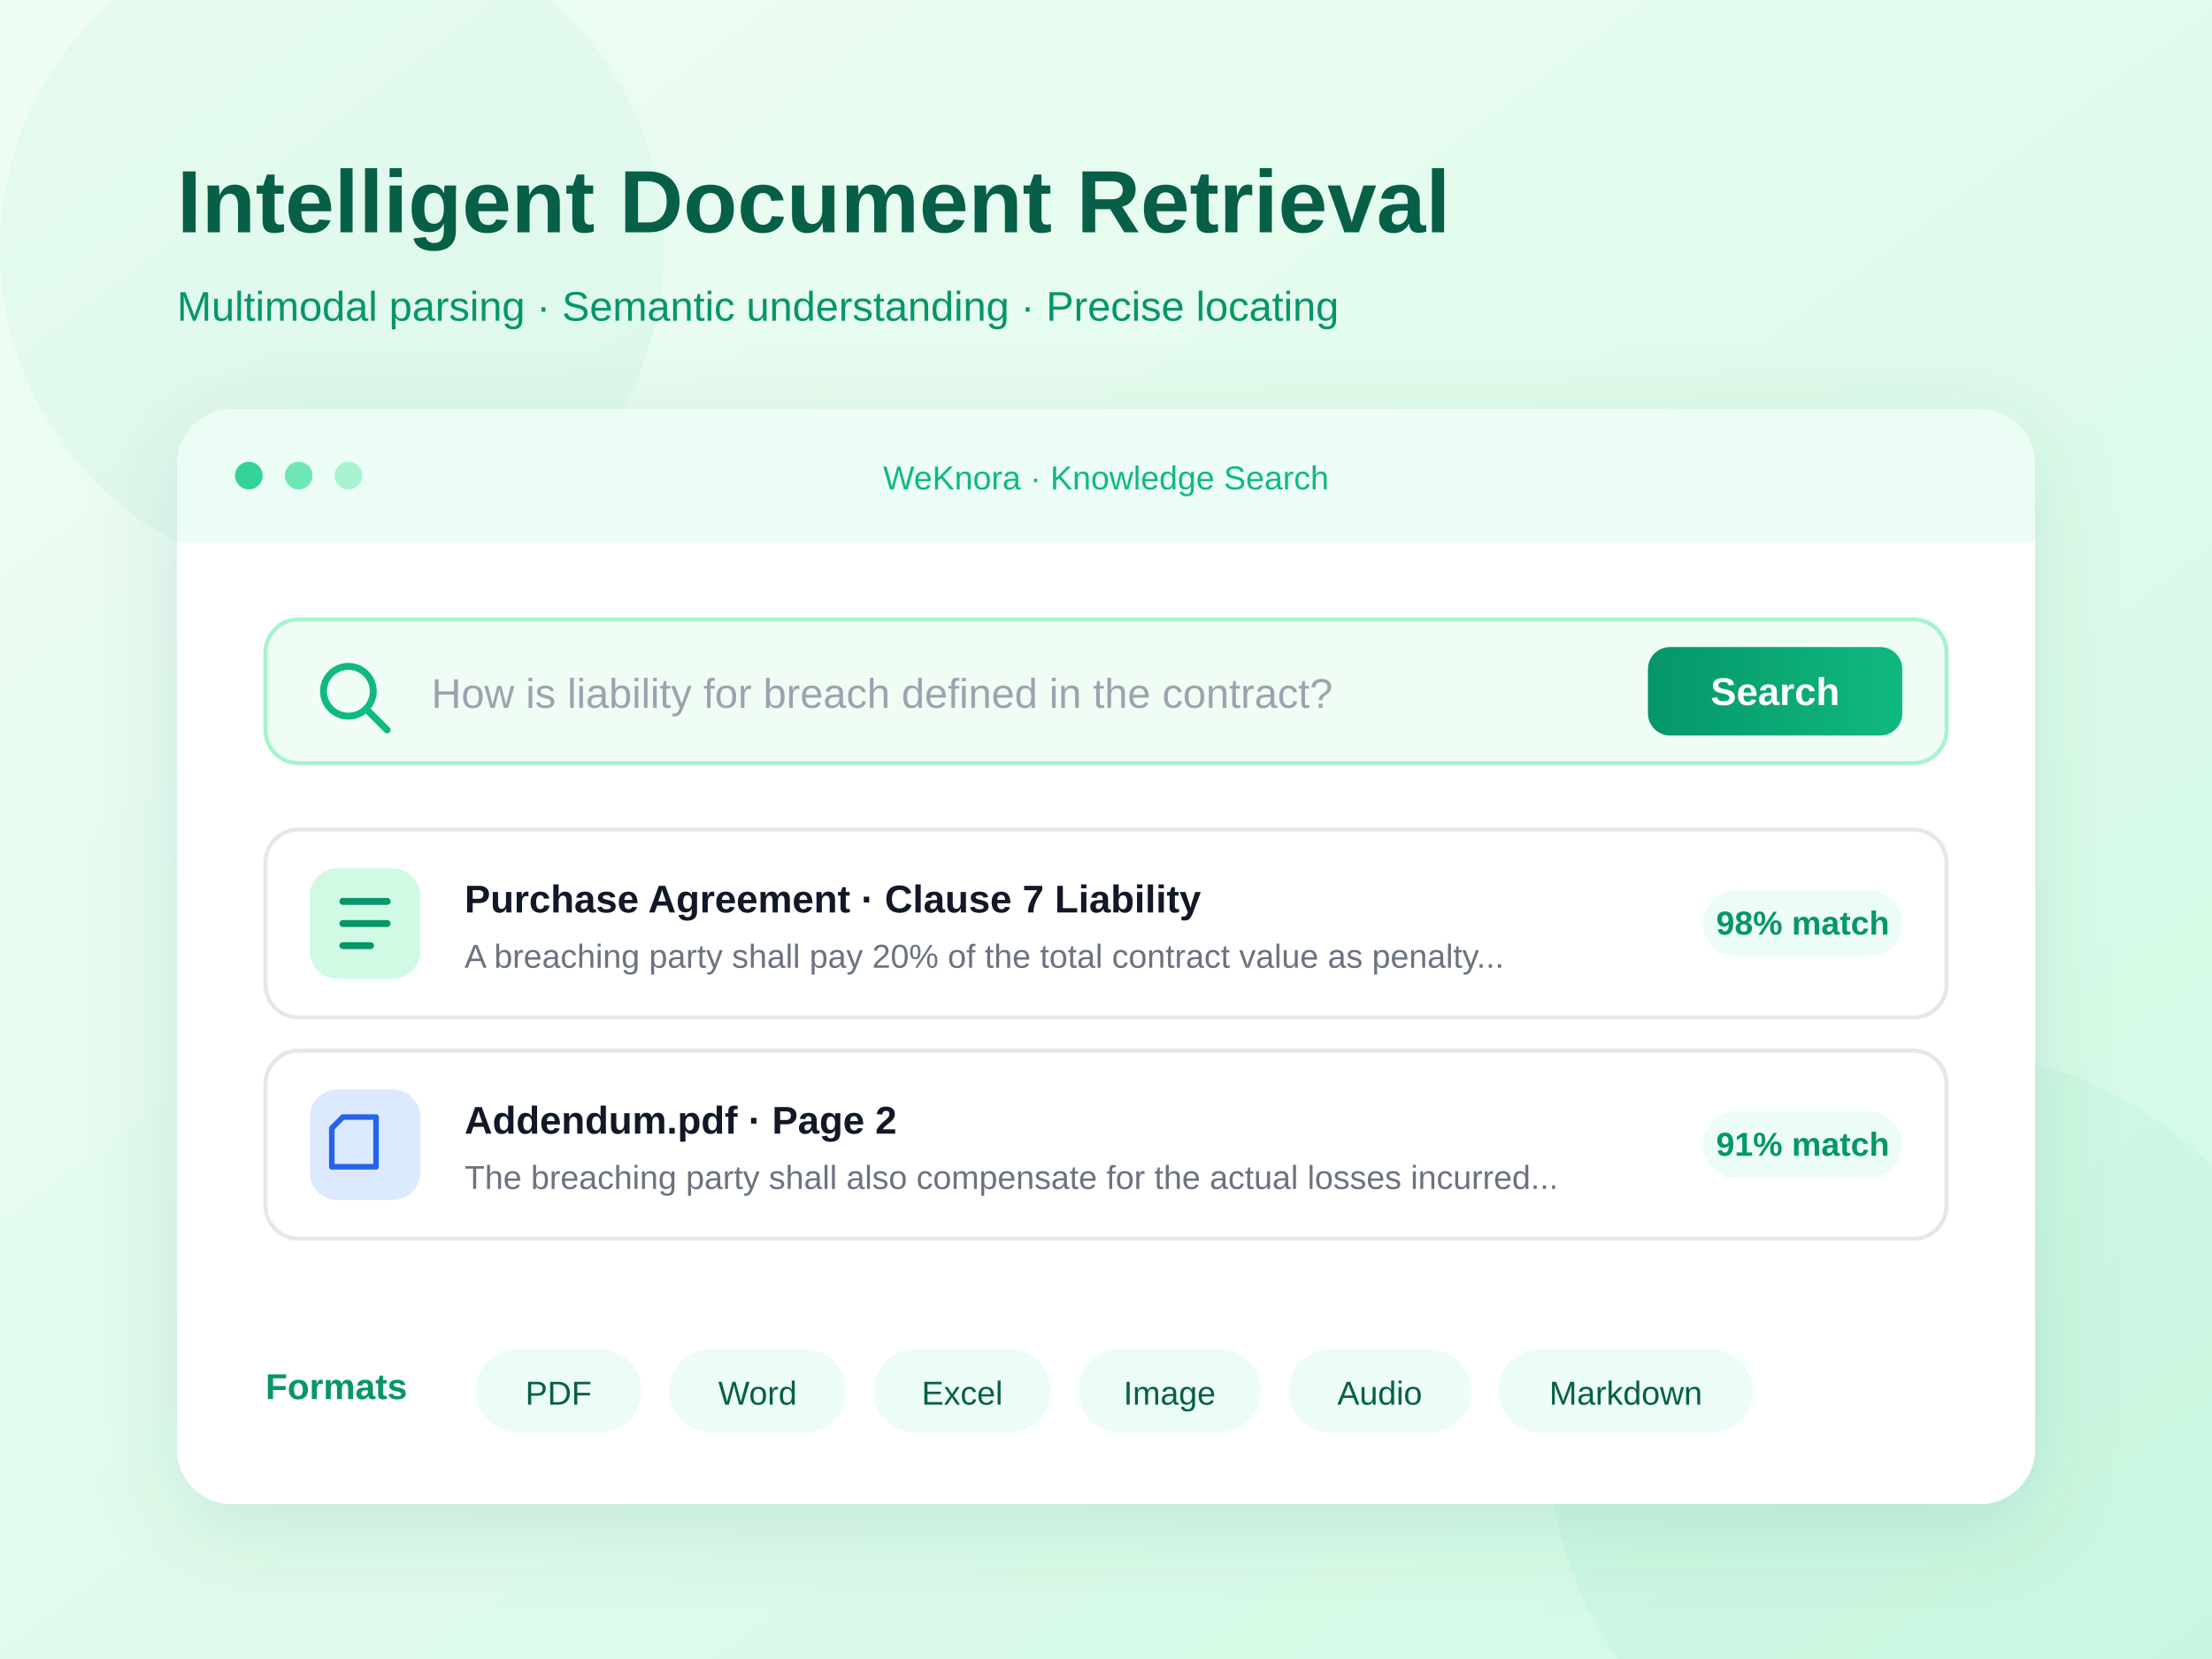
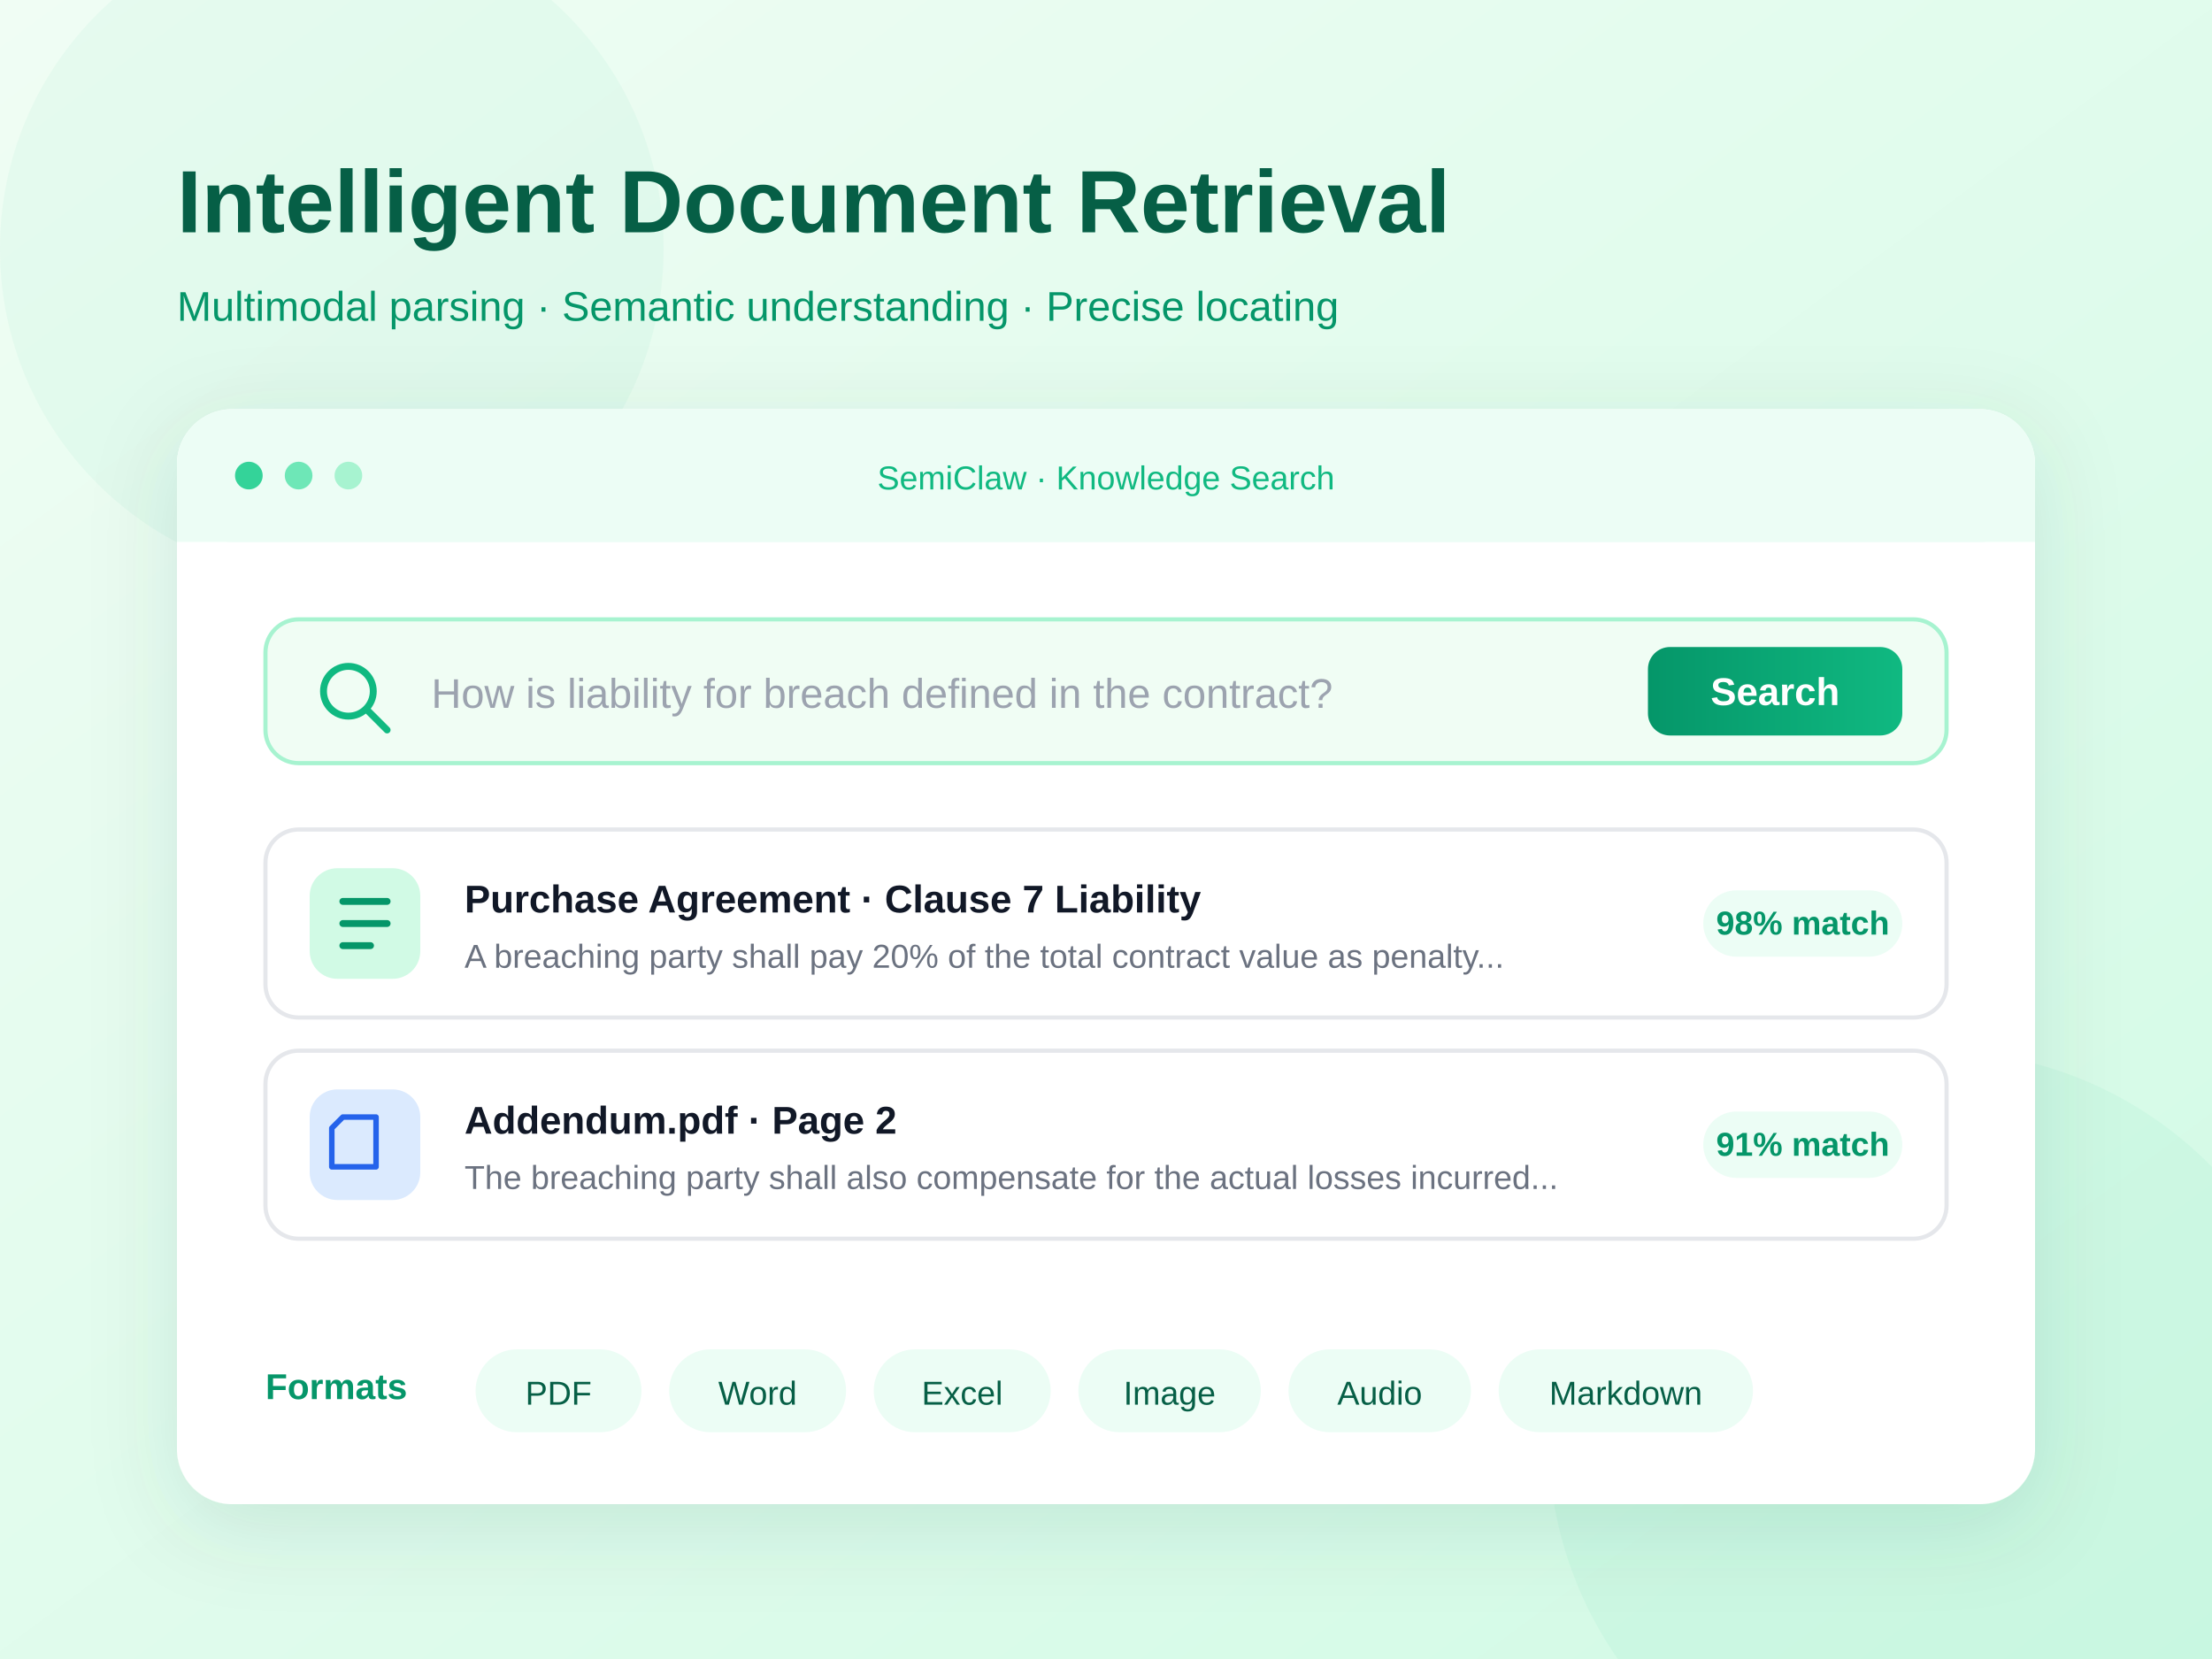
<svg xmlns="http://www.w3.org/2000/svg" viewBox="0 0 800 600">
  <defs>
    <linearGradient id="bg1" x1="0%" y1="0%" x2="100%" y2="100%">
      <stop offset="0%" stop-color="#F0FDF4" />
      <stop offset="100%" stop-color="#D1FAE5" />
    </linearGradient>
    <linearGradient id="brand1" x1="0%" y1="0%" x2="100%" y2="0%">
      <stop offset="0%" stop-color="#059669" />
      <stop offset="100%" stop-color="#10B981" />
    </linearGradient>
    <filter id="soft1" x="-20%" y="-20%" width="140%" height="140%">
      <feDropShadow dx="0" dy="8" stdDeviation="16" flood-color="#065F46" flood-opacity="0.12" />
    </filter>
  </defs>
  <rect width="800" height="600" fill="url(#bg1)" />
  <circle cx="120" cy="90" r="120" fill="#10B981" opacity="0.05" />
  <circle cx="700" cy="520" r="140" fill="#34D399" opacity="0.06" />
  <text x="64" y="84" font-family="Arial, sans-serif" font-size="32" font-weight="700" fill="#065F46">Intelligent Document Retrieval</text>
  <text x="64" y="116" font-family="Arial, sans-serif" font-size="15" fill="#059669">Multimodal parsing · Semantic understanding · Precise locating</text>
  <g filter="url(#soft1)">
    <rect x="64" y="148" width="672" height="396" rx="20" fill="#FFFFFF" />
  </g>
  <rect x="64" y="148" width="672" height="48" rx="20" fill="#ECFDF5" />
  <rect x="64" y="176" width="672" height="20" fill="#ECFDF5" />
  <circle cx="90" cy="172" r="5" fill="#34D399" />
  <circle cx="108" cy="172" r="5" fill="#6EE7B7" />
  <circle cx="126" cy="172" r="5" fill="#A7F3D0" />
-   <text x="400" y="177" font-family="Arial, sans-serif" font-size="12" fill="#10B981" text-anchor="middle">WeKnora · Knowledge Search</text>
+   <text x="400" y="177" font-family="Arial, sans-serif" font-size="12" fill="#10B981" text-anchor="middle">SemiClaw · Knowledge Search</text>
  <g transform="translate(96, 224)">
    <rect width="608" height="52" rx="12" fill="#F0FDF4" stroke="#A7F3D0" stroke-width="1.5" />
    <circle cx="30" cy="26" r="9" fill="none" stroke="#10B981" stroke-width="2.5" />
    <line x1="37" y1="33" x2="44" y2="40" stroke="#10B981" stroke-width="2.5" stroke-linecap="round" />
    <text x="60" y="32" font-family="Arial, sans-serif" font-size="15" fill="#9CA3AF">How is liability for breach defined in the contract?</text>
    <rect x="500" y="10" width="92" height="32" rx="8" fill="url(#brand1)" />
    <text x="546" y="31" font-family="Arial, sans-serif" font-size="14" font-weight="600" fill="#FFFFFF" text-anchor="middle">Search</text>
  </g>
  <g transform="translate(96, 300)">
    <rect width="608" height="68" rx="12" fill="#FFFFFF" stroke="#E5E7EB" stroke-width="1.5" />
    <rect x="16" y="14" width="40" height="40" rx="10" fill="#D1FAE5" />
    <path d="M28 26 H44 M28 34 H44 M28 42 H38" stroke="#059669" stroke-width="2.5" stroke-linecap="round" />
    <text x="72" y="30" font-family="Arial, sans-serif" font-size="14" font-weight="600" fill="#111827">Purchase Agreement · Clause 7 Liability</text>
    <text x="72" y="50" font-family="Arial, sans-serif" font-size="12" fill="#6B7280">A breaching party shall pay 20% of the total contract value as penalty...</text>
    <rect x="520" y="22" width="72" height="24" rx="12" fill="#ECFDF5" />
    <text x="556" y="38" font-family="Arial, sans-serif" font-size="12" font-weight="600" fill="#059669" text-anchor="middle">98% match</text>
  </g>
  <g transform="translate(96, 380)">
    <rect width="608" height="68" rx="12" fill="#FFFFFF" stroke="#E5E7EB" stroke-width="1.5" />
    <rect x="16" y="14" width="40" height="40" rx="10" fill="#DBEAFE" />
    <path d="M28 24 h12 v18 h-16 v-14 z" fill="none" stroke="#2563EB" stroke-width="2" stroke-linejoin="round" />
    <text x="72" y="30" font-family="Arial, sans-serif" font-size="14" font-weight="600" fill="#111827">Addendum.pdf · Page 2</text>
    <text x="72" y="50" font-family="Arial, sans-serif" font-size="12" fill="#6B7280">The breaching party shall also compensate for the actual losses incurred...</text>
    <rect x="520" y="22" width="72" height="24" rx="12" fill="#ECFDF5" />
    <text x="556" y="38" font-family="Arial, sans-serif" font-size="12" font-weight="600" fill="#059669" text-anchor="middle">91% match</text>
  </g>
  <g transform="translate(96, 472)">
    <text x="0" y="34" font-family="Arial, sans-serif" font-size="13" font-weight="600" fill="#059669">Formats</text>
    <g font-family="Arial, sans-serif" font-size="12" fill="#065F46" text-anchor="middle">
      <rect x="76" y="16" width="60" height="30" rx="15" fill="#ECFDF5" />
      <text x="106" y="36">PDF</text>
      <rect x="146" y="16" width="64" height="30" rx="15" fill="#ECFDF5" />
      <text x="178" y="36">Word</text>
      <rect x="220" y="16" width="64" height="30" rx="15" fill="#ECFDF5" />
      <text x="252" y="36">Excel</text>
      <rect x="294" y="16" width="66" height="30" rx="15" fill="#ECFDF5" />
      <text x="327" y="36">Image</text>
      <rect x="370" y="16" width="66" height="30" rx="15" fill="#ECFDF5" />
      <text x="403" y="36">Audio</text>
      <rect x="446" y="16" width="92" height="30" rx="15" fill="#ECFDF5" />
      <text x="492" y="36">Markdown</text>
    </g>
  </g>
</svg>
